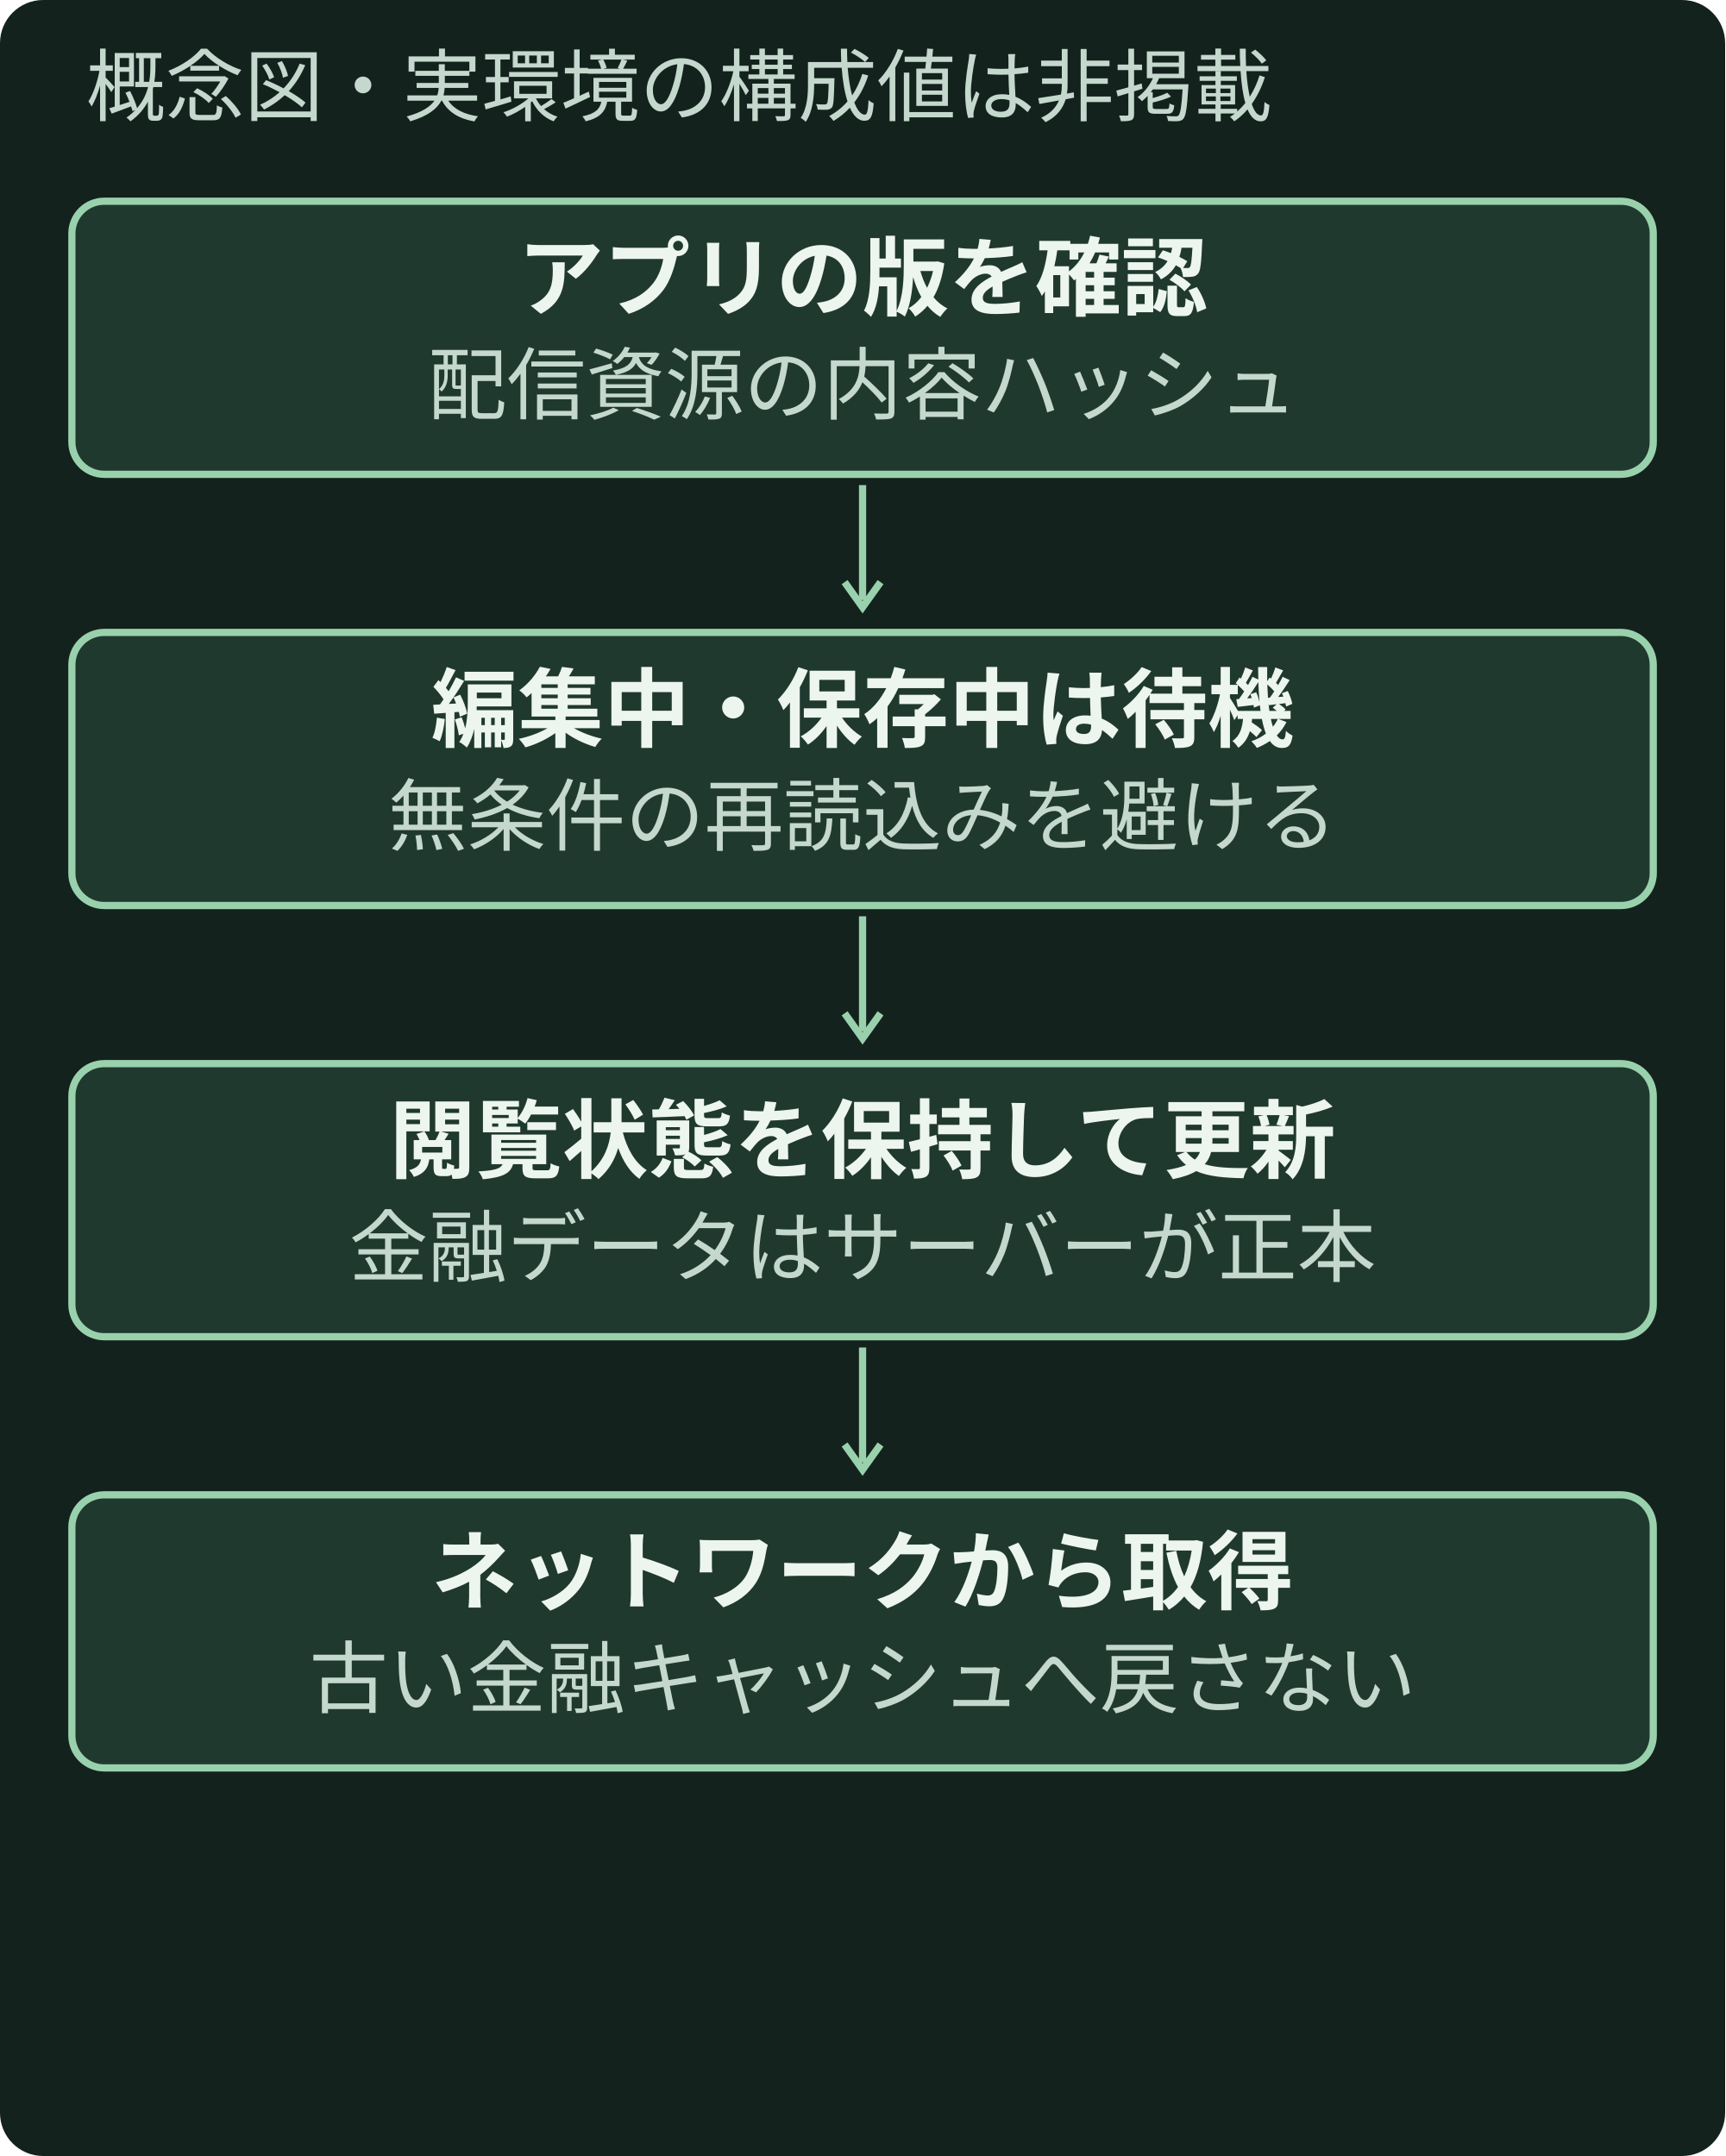
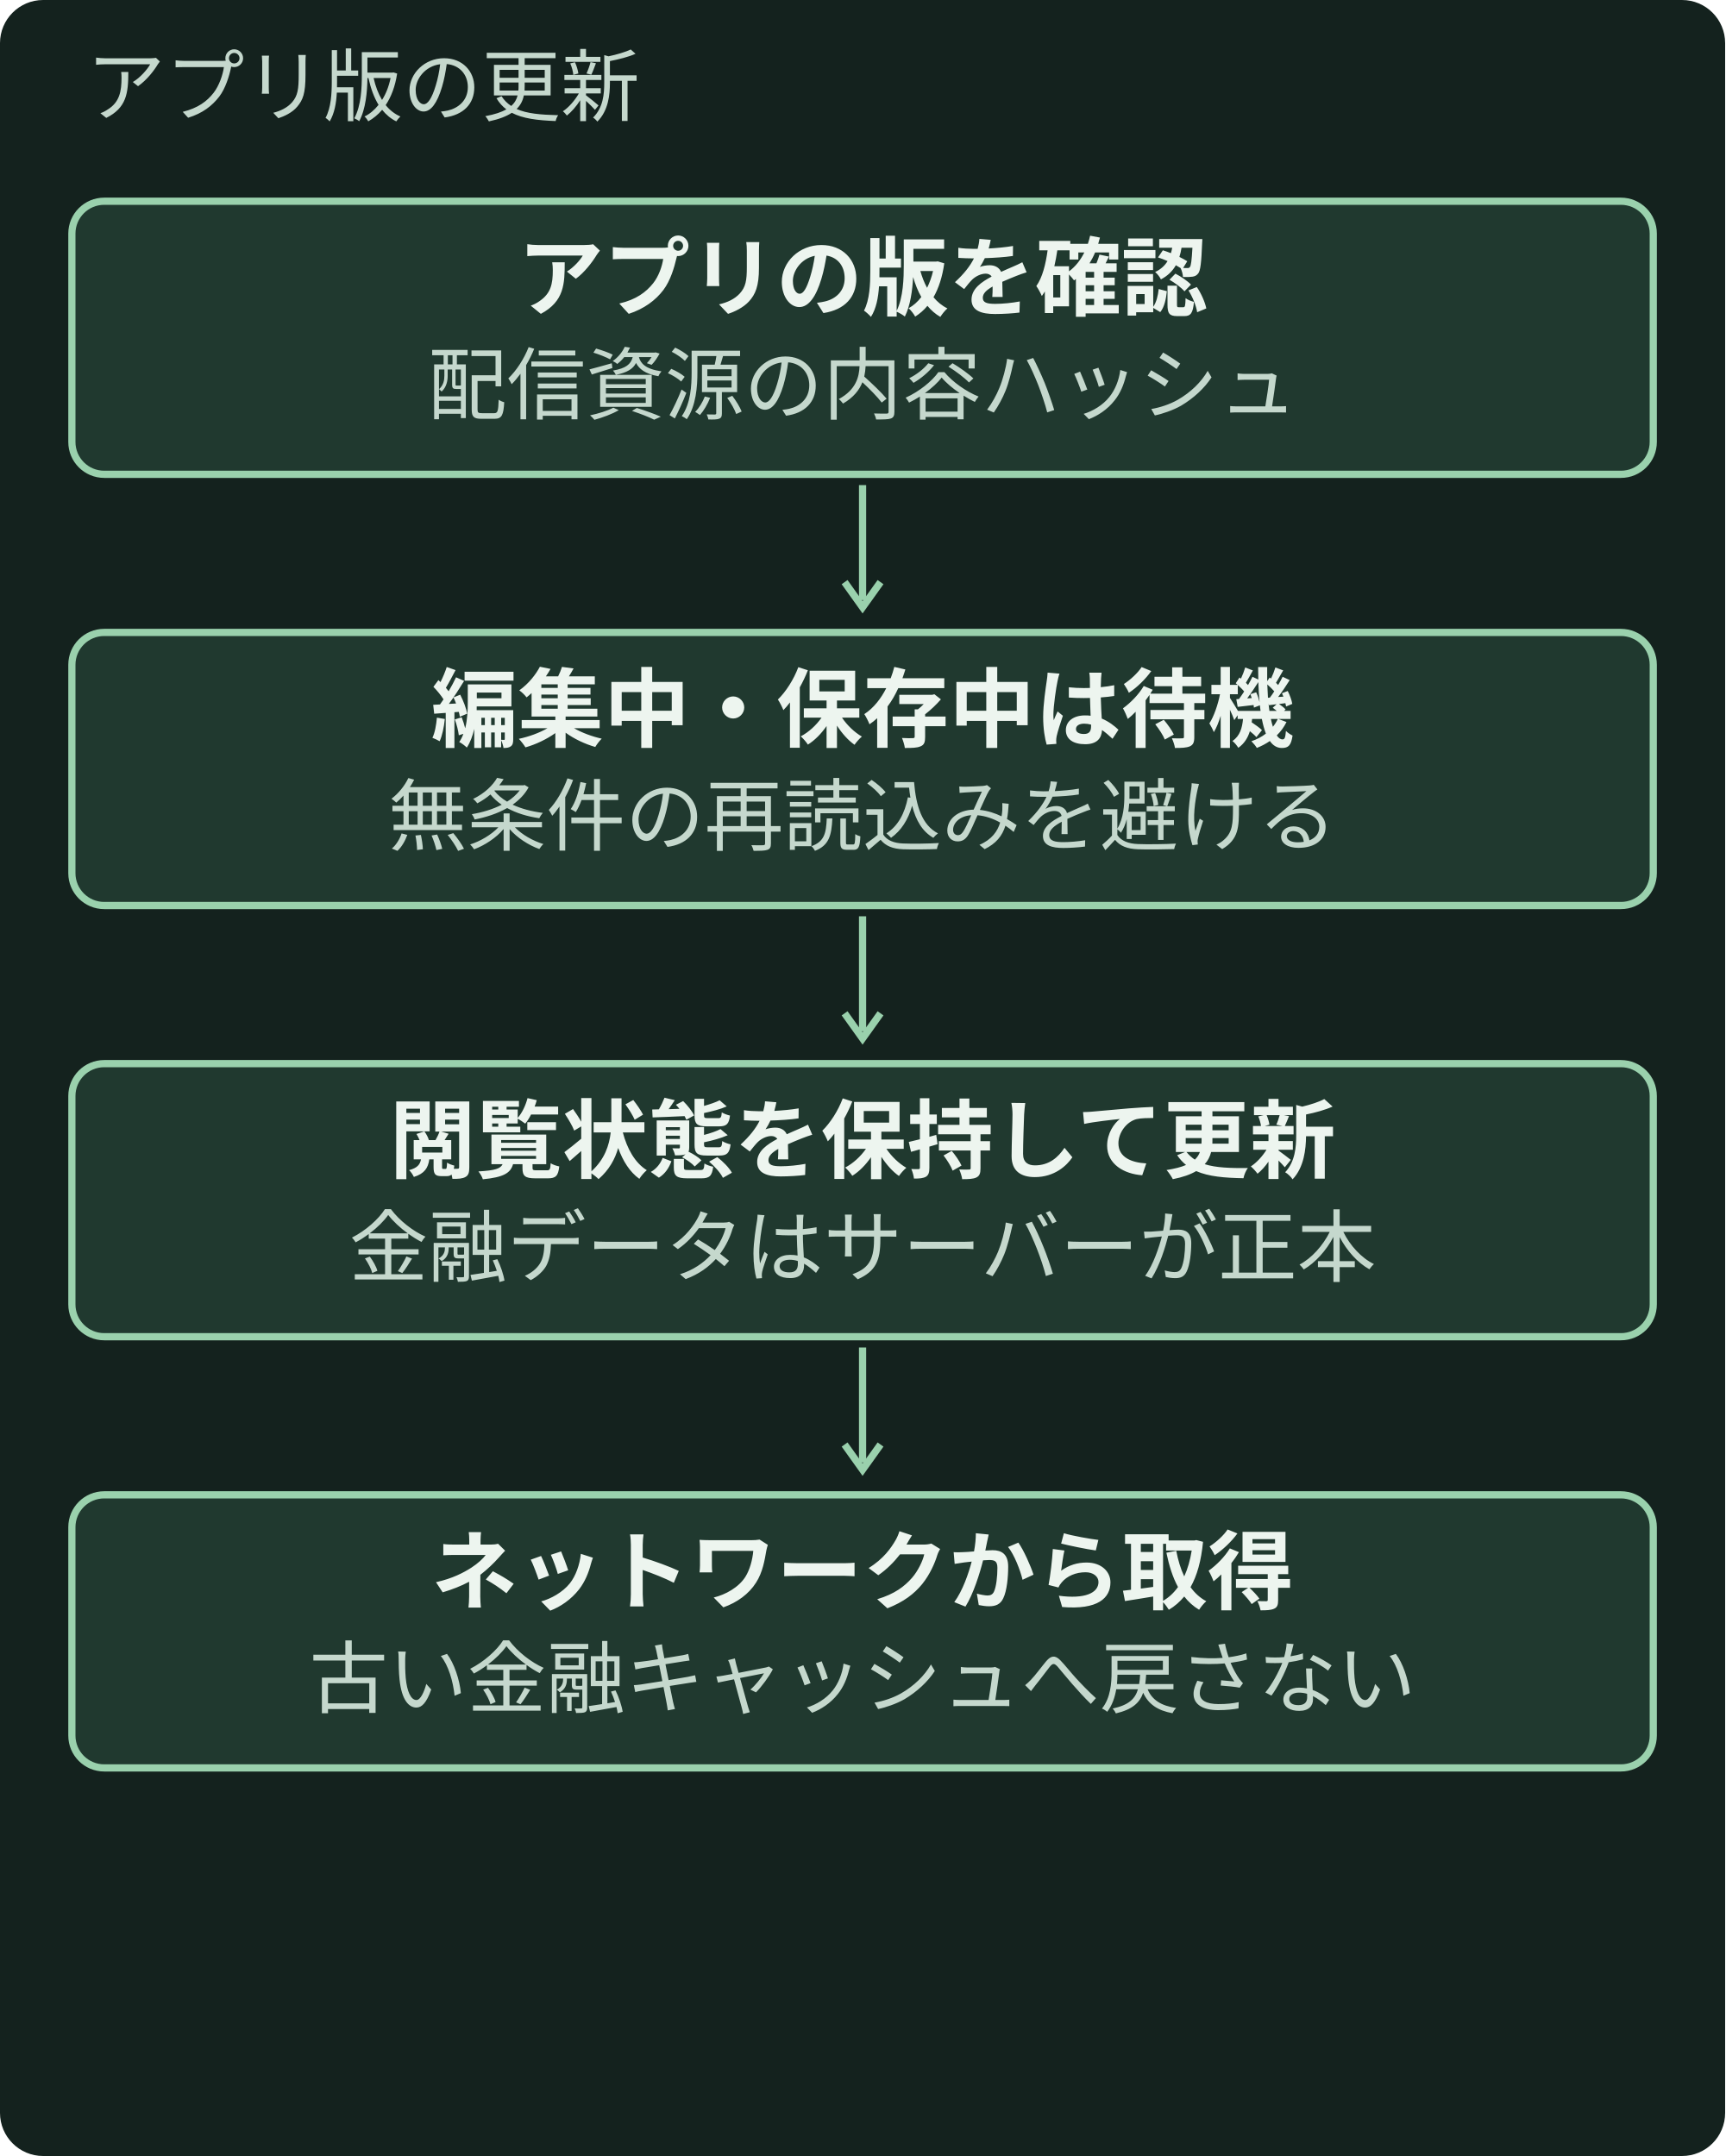
<svg xmlns="http://www.w3.org/2000/svg" width="480" height="600" viewBox="0 0 480 600" role="img" aria-labelledby="title desc">
  <rect width="480" height="600" rx="12" fill="#14221e" />
-   <text x="24" y="32" fill="#c5d8cd" font-family="sans-serif" font-size="22">概念図・実環境の構成値は非掲載</text>
+   <text x="24" y="32" fill="#c5d8cd" font-family="sans-serif" font-size="22">アプリ版の更新</text>
  <rect x="20" y="56" width="440" height="76" rx="9" fill="#20392f" stroke="#9ad1ad" stroke-width="2" />
  <text x="240" y="86" text-anchor="middle" fill="#edf5ef" font-family="sans-serif" font-size="24" font-weight="600">アプリの版を確認</text>
  <text x="240" y="115" text-anchor="middle" fill="#c5d8cd" font-family="sans-serif" font-size="22">配信資源の内容ハッシュ</text>
  <path d="M240 135 V167" fill="none" stroke="#9ad1ad" stroke-width="2" />
  <path d="M235 162 L240 169 L245 162" fill="none" stroke="#9ad1ad" stroke-width="2" />
  <rect x="20" y="176" width="440" height="76" rx="9" fill="#20392f" stroke="#9ad1ad" stroke-width="2" />
  <text x="240" y="206" text-anchor="middle" fill="#edf5ef" font-family="sans-serif" font-size="24" font-weight="600">編集中・保存中は待機</text>
  <text x="240" y="235" text-anchor="middle" fill="#c5d8cd" font-family="sans-serif" font-size="22">無条件の再読込みを避ける</text>
  <path d="M240 255 V287" fill="none" stroke="#9ad1ad" stroke-width="2" />
  <path d="M235 282 L240 289 L245 282" fill="none" stroke="#9ad1ad" stroke-width="2" />
  <rect x="20" y="296" width="440" height="76" rx="9" fill="#20392f" stroke="#9ad1ad" stroke-width="2" />
  <text x="240" y="326" text-anchor="middle" fill="#edf5ef" font-family="sans-serif" font-size="24" font-weight="600">閲覧状態を保持して更新</text>
  <text x="240" y="355" text-anchor="middle" fill="#c5d8cd" font-family="sans-serif" font-size="22">金融データはサーバーが正本</text>
  <path d="M240 375 V407" fill="none" stroke="#9ad1ad" stroke-width="2" />
  <path d="M235 402 L240 409 L245 402" fill="none" stroke="#9ad1ad" stroke-width="2" />
  <rect x="20" y="416" width="440" height="76" rx="9" fill="#20392f" stroke="#9ad1ad" stroke-width="2" />
  <text x="240" y="446" text-anchor="middle" fill="#edf5ef" font-family="sans-serif" font-size="24" font-weight="600">ネットワークから取得</text>
  <text x="240" y="475" text-anchor="middle" fill="#c5d8cd" font-family="sans-serif" font-size="22">古い金融キャッシュへ戻さない</text>
</svg>
